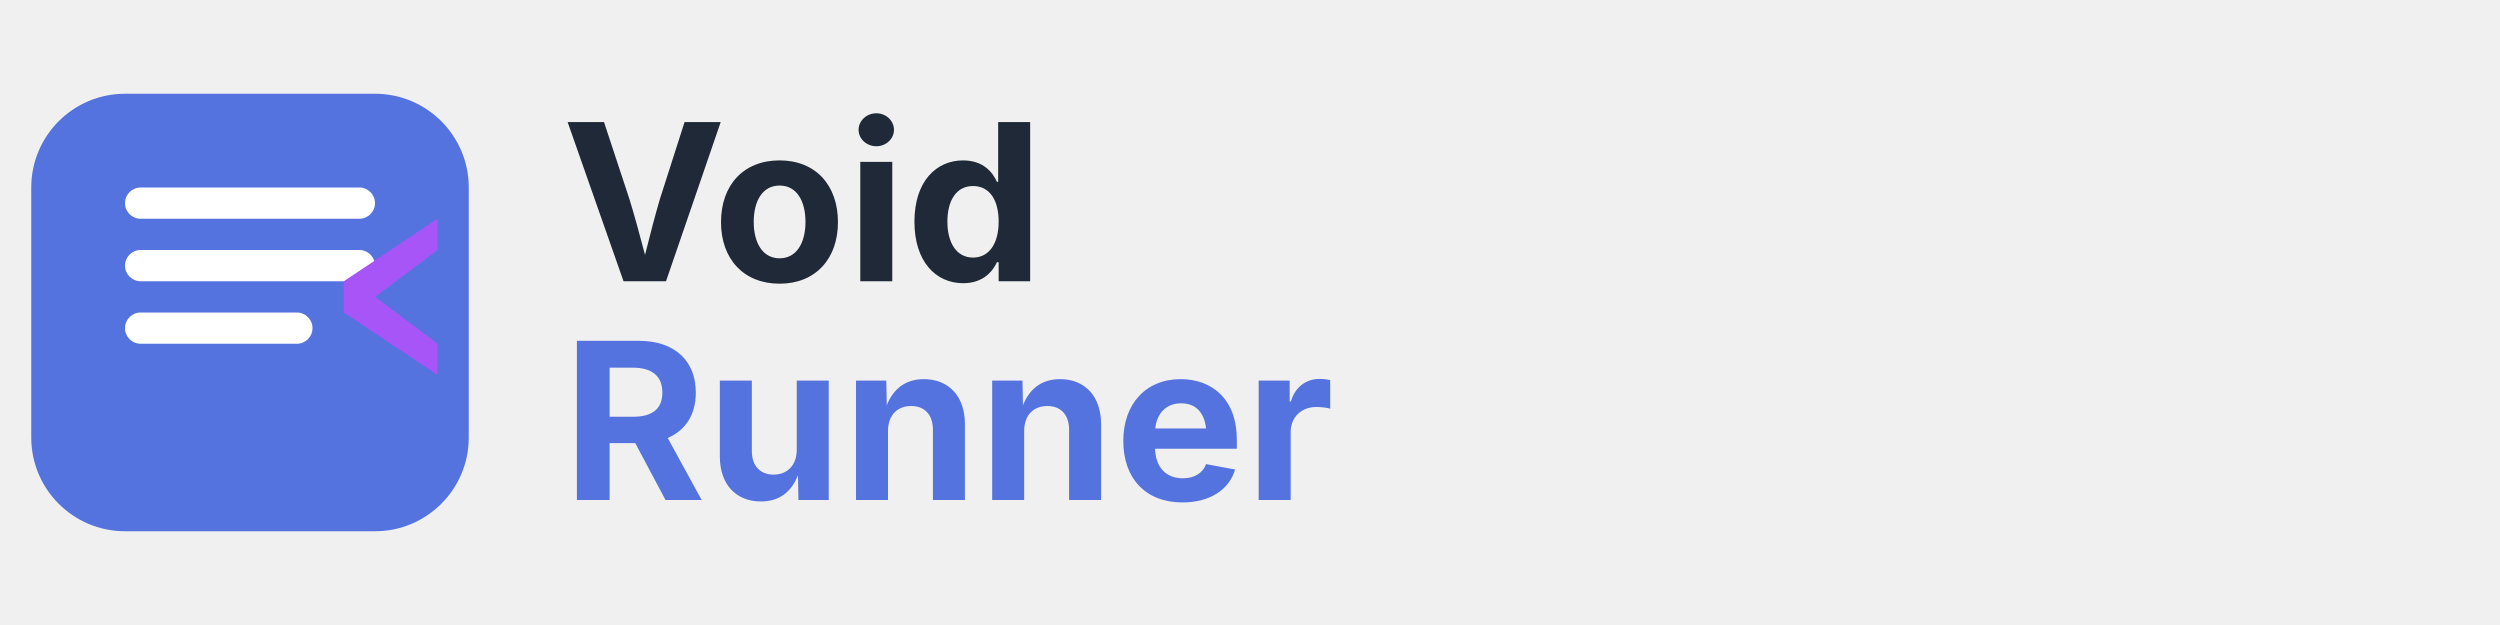
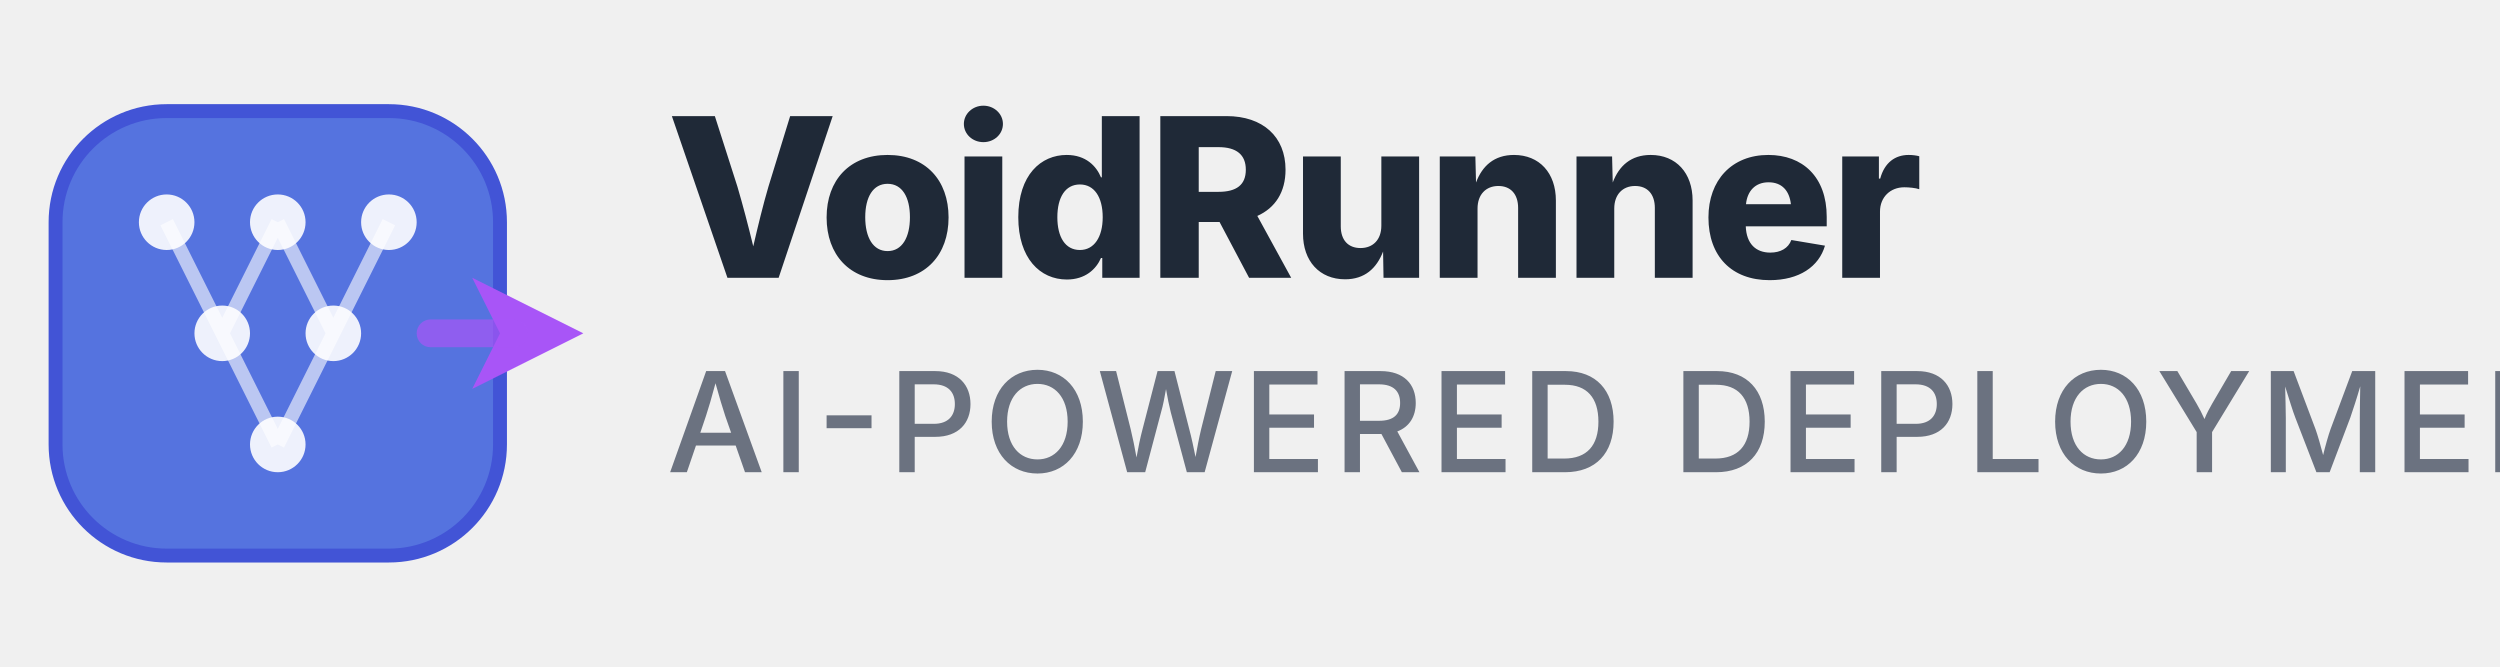
- <svg xmlns="http://www.w3.org/2000/svg" width="160" height="40" viewBox="0 0 160 40" fill="none">
-   <rect x="2" y="6" width="28" height="28" rx="6" fill="#5573df" />
-   <rect x="8" y="12" width="16" height="2" rx="1" fill="white" />
-   <rect x="8" y="16" width="16" height="2" rx="1" fill="white" />
-   <rect x="8" y="20" width="12" height="2" rx="1" fill="white" />
-   <path d="M22 18l6-4v2l-4 3 4 3v2l-6-4z" fill="#a855f7" />
-   <text x="36" y="18" font-family="Inter, sans-serif" font-weight="700" font-size="14" fill="#1f2937">Void</text>
-   <text x="36" y="32" font-family="Inter, sans-serif" font-weight="700" font-size="14" fill="#5573df">Runner</text>
+ <svg xmlns="http://www.w3.org/2000/svg" width="180" height="48" viewBox="0 0 180 48" fill="none">
+   <g>
+     <rect x="4" y="8" width="32" height="32" rx="8" fill="#5573df" stroke="#4254d6" stroke-width="1" />
+     <circle cx="12" cy="16" r="2" fill="white" opacity="0.9" />
+     <circle cx="20" cy="16" r="2" fill="white" opacity="0.9" />
+     <circle cx="28" cy="16" r="2" fill="white" opacity="0.9" />
+     <circle cx="16" cy="24" r="2" fill="white" opacity="0.9" />
+     <circle cx="24" cy="24" r="2" fill="white" opacity="0.9" />
+     <circle cx="20" cy="32" r="2" fill="white" opacity="0.9" />
+     <path d="M12 16L16 24M20 16L16 24M20 16L24 24M28 16L24 24M16 24L20 32M24 24L20 32" stroke="white" stroke-width="1" opacity="0.6" />
+     <path d="M34 20L42 24L34 28L36 24Z" fill="#a855f7" />
+     <rect x="30" y="23" width="8" height="2" rx="1" fill="#a855f7" opacity="0.7" />
+   </g>
+   <g>
+     <text x="48" y="20" font-family="Inter, -apple-system, BlinkMacSystemFont, sans-serif" font-weight="800" font-size="16" fill="#1f2937" letter-spacing="-0.02em">
+       VoidRunner
+     </text>
+     <text x="48" y="34" font-family="Inter, -apple-system, BlinkMacSystemFont, sans-serif" font-weight="500" font-size="10" fill="#6b7280" letter-spacing="0.05em">
+       AI-POWERED DEPLOYMENT
+     </text>
+   </g>
</svg>
